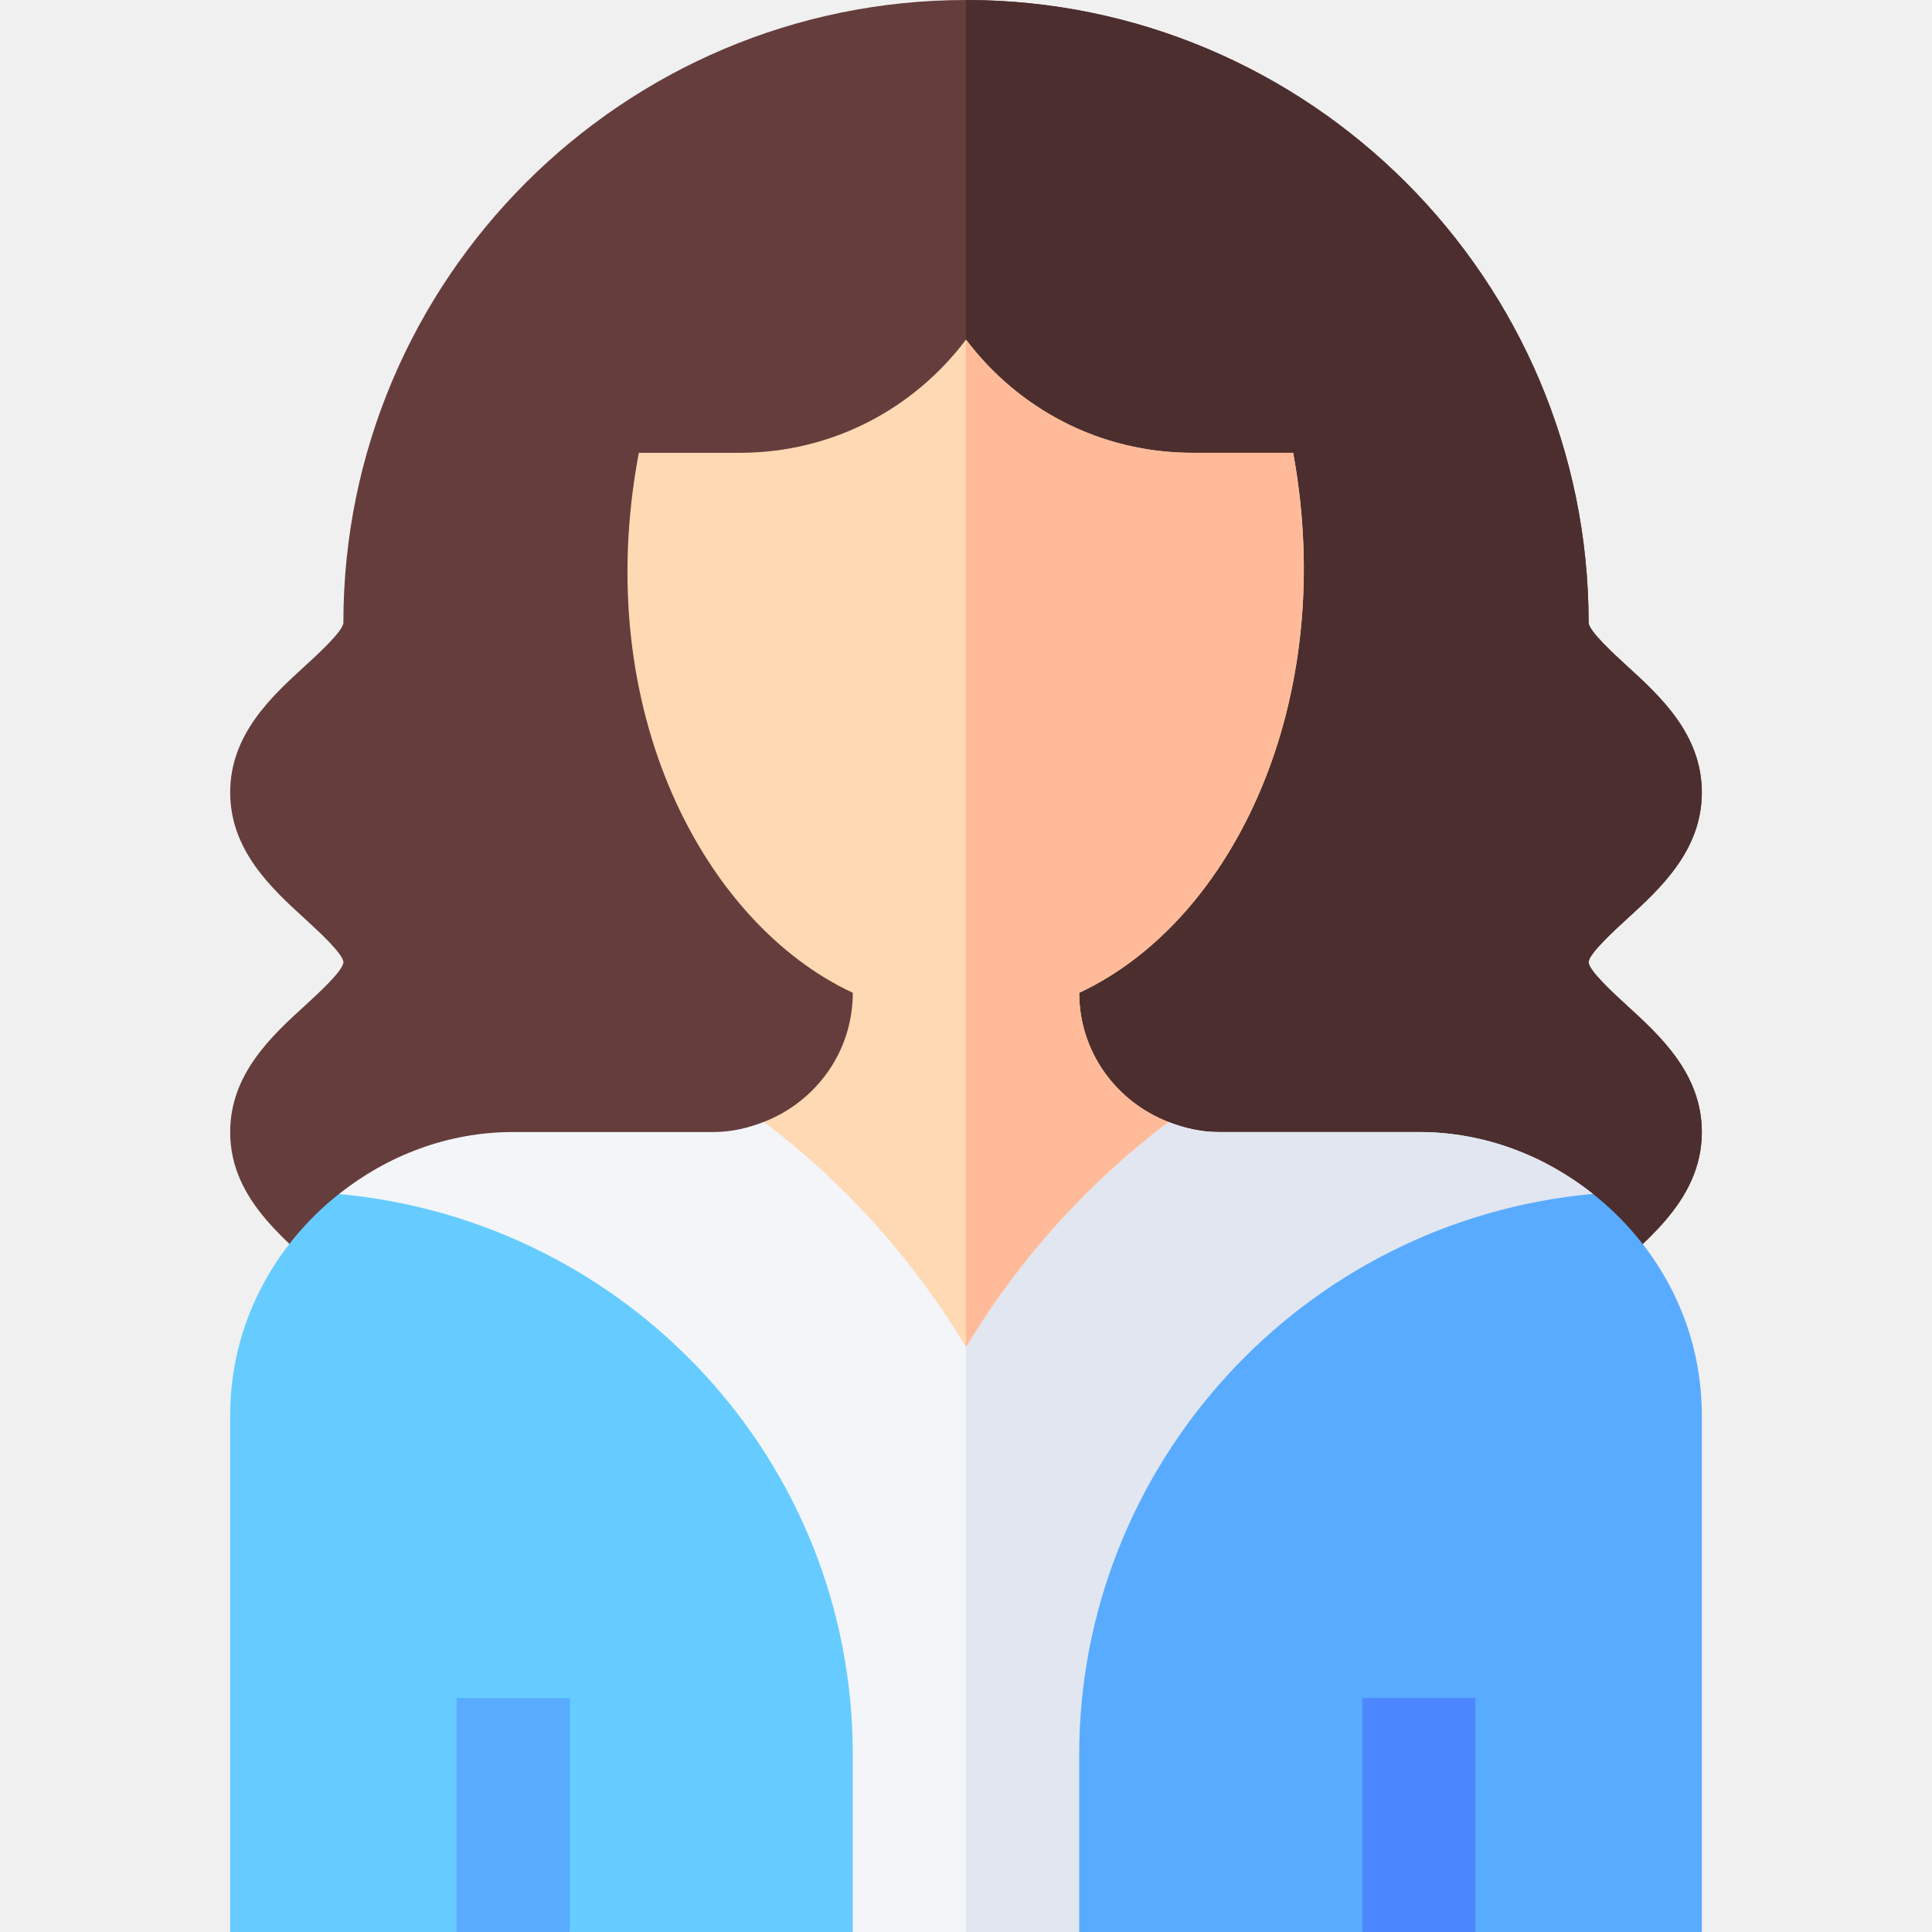
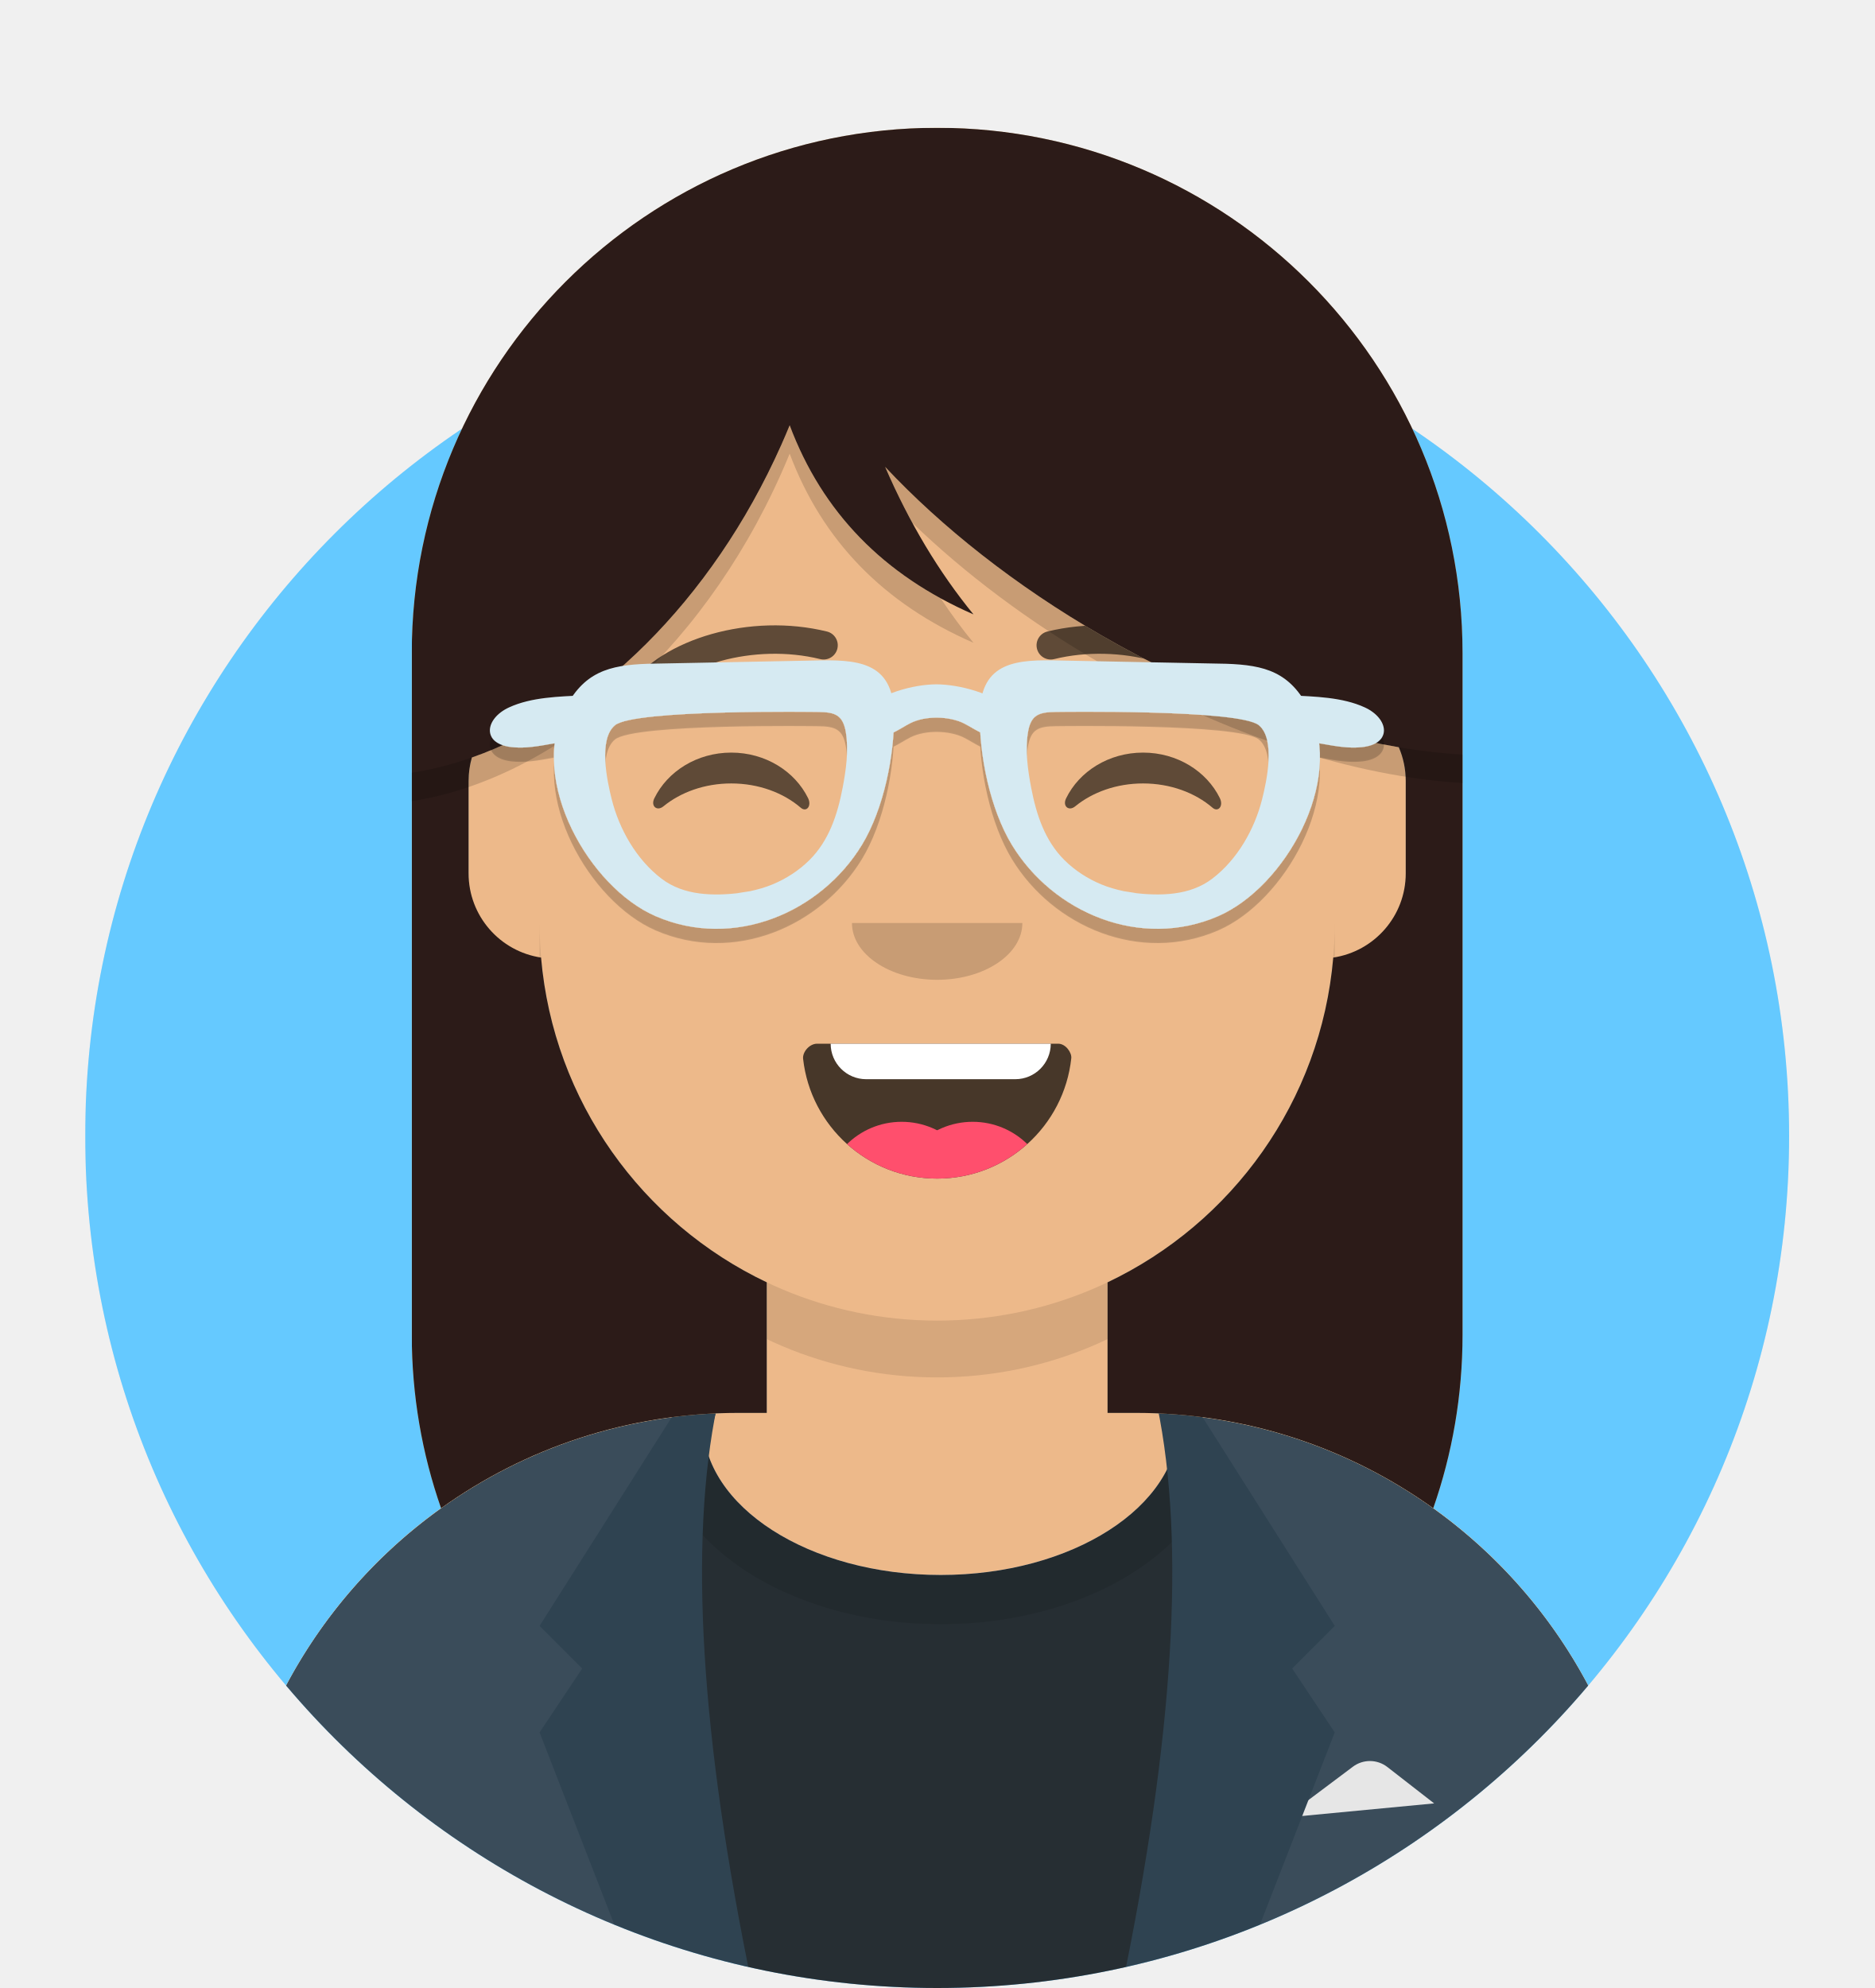
- <svg xmlns="http://www.w3.org/2000/svg" id="Capa_1" enable-background="new 0 0 512 512" height="512" viewBox="0 0 512 512" width="512">
-   <g>
-     <path d="m431.107 266.426c-3.281-3.003-10.107-9.243-10.107-11.426s6.826-8.423 10.107-11.426c8.877-8.1 19.893-18.178 19.893-33.574s-11.016-25.474-19.893-33.574c-3.281-3.003-10.107-9.243-10.107-11.426 0-90.981-74.033-165-165-165s-165 74.019-165 165c0 2.183-6.826 8.423-10.107 11.426-8.877 8.1-19.893 18.178-19.893 33.574s11.016 25.474 19.893 33.574c3.281 3.003 10.107 9.243 10.107 11.426s-6.826 8.423-10.107 11.426c-8.877 8.1-19.893 18.178-19.893 33.574 0 18.849 16.326 29.431 25.869 39.272h169.131 169.131c8.935-9.215 25.869-20.154 25.869-39.272 0-15.396-11.016-25.474-19.893-33.574z" fill="#663d3d" />
-     <path d="m451 300c0-15.396-11.016-25.474-19.893-33.574-3.281-3.003-10.107-9.243-10.107-11.426s6.826-8.423 10.107-11.426c8.877-8.1 19.893-18.178 19.893-33.574s-11.016-25.474-19.893-33.574c-3.281-3.003-10.107-9.243-10.107-11.426 0-90.981-74.033-165-165-165v339.272h169.131c8.935-9.215 25.869-20.154 25.869-39.272z" fill="#4d2e2e" />
-     <path d="m376 300h-53.101c-4.711 0-9.135-1.071-13.275-2.675l-53.624 29.672-53.557-29.687c-4.156 1.62-8.608 2.69-13.343 2.69h-53.1c-17.476 0-33.395 6.308-46.181 16.426l136.181 195.574h30 30l136.141-195.608c-12.781-10.099-28.684-16.392-46.141-16.392z" fill="#f3f5f9" />
-     <path d="m422.141 316.392c-12.781-10.099-28.684-16.392-46.141-16.392h-53.101c-4.711 0-9.135-1.071-13.275-2.675l-53.624 29.672v185.003h30z" fill="#e1e6f0" />
-     <g>
-       <path d="m89.819 316.426c-17.397 13.768-28.819 34.8-28.819 58.574v137h60l15-32 15 32h75v-47c0-78.089-59.854-141.55-136.181-148.574z" fill="#6cf" />
-       <path d="m121 450h30v62h-30z" fill="#59abff" />
+ <svg xmlns="http://www.w3.org/2000/svg" xmlns:xlink="http://www.w3.org/1999/xlink" width="264px" height="280px" viewBox="0 0 264 280" version="1.1">
+   <defs>
+     <circle id="react-path-1" cx="120" cy="120" r="120" />
+     <path d="M12,160 C12,226.274 65.726,280 132,280 C198.274,280 252,226.274 252,160 L264,160 L264,-1.42108547e-14 L-3.19744231e-14,-1.42108547e-14 L-3.19744231e-14,160 L12,160 Z" id="react-path-2" />
+     <path d="M124,144.611 L124,163 L128,163 L128,163 C167.765,163 200,195.235 200,235 L200,244 L0,244 L0,235 C-4.86974701e-15,195.235 32.235,163 72,163 L72,163 L76,163 L76,144.611 C58.763,136.422 46.372,119.687 44.305,99.881 C38.48,99.058 34,94.052 34,88 L34,74 C34,68.054 38.325,63.118 44,62.166 L44,56 L44,56 C44,25.072 69.072,5.68137151e-15 100,0 L100,0 L100,0 C130.928,-5.68137151e-15 156,25.072 156,56 L156,62.166 C161.675,63.118 166,68.054 166,74 L166,88 C166,94.052 161.52,99.058 155.695,99.881 C153.628,119.687 141.237,136.422 124,144.611 Z" id="react-path-3" />
+   </defs>
+   <g id="Avataaar" stroke="none" stroke-width="1" fill="none" fill-rule="evenodd">
+     <g transform="translate(-825, -1100)" id="Avataaar/Circle">
+       <g transform="translate(825, 1100)">
+         <g id="Circle" stroke-width="1" fill-rule="evenodd" transform="translate(12, 40)">
+           <mask id="react-mask-4" fill="white">
+             <use xlink:href="#react-path-1" />
+           </mask>
+           <use id="Circle-Background" fill="#E6E6E6" xlink:href="#react-path-1" />
+           <g id="Color/Palette/Blue-01" mask="url(#react-mask-4)" fill="#65C9FF">
+             <rect id="🖍Color" x="0" y="0" width="240" height="240" />
+           </g>
+         </g>
+         <mask id="react-mask-5" fill="white">
+           <use xlink:href="#react-path-2" />
+         </mask>
+         <g id="Mask" />
+         <g id="Avataaar" stroke-width="1" fill-rule="evenodd" mask="url(#react-mask-5)">
+           <g id="Body" transform="translate(32, 36)">
+             <mask id="react-mask-6" fill="white">
+               <use xlink:href="#react-path-3" />
+             </mask>
+             <use fill="#D0C6AC" xlink:href="#react-path-3" />
+             <g id="Skin/👶🏽-03-Brown" mask="url(#react-mask-6)" fill="#EDB98A">
+               <g transform="translate(0, 0)" id="Color">
+                 <rect x="0" y="0" width="264" height="280" />
+               </g>
+             </g>
+             <path d="M156,79 L156,102 C156,132.928 130.928,158 100,158 C69.072,158 44,132.928 44,102 L44,79 L44,94 C44,124.928 69.072,150 100,150 C130.928,150 156,124.928 156,94 L156,79 Z" id="Neck-Shadow" fill-opacity="0.1" fill="#000000" mask="url(#react-mask-6)" />
+           </g>
+           <g id="Clothing/Blazer-+-Shirt" transform="translate(0, 170)">
+             <defs>
+               <path d="M133.96,0.295 C170.936,3.325 200,34.294 200,72.052 L200,81 L0,81 L0,72.052 C1.22536245e-14,33.953 29.592,2.765 67.045,0.22 C67.015,0.593 67,0.969 67,1.348 C67,13.211 81.998,22.828 100.5,22.828 C119.002,22.828 134,13.211 134,1.348 C134,0.995 133.987,0.644 133.96,0.295 Z" id="react-path-7" />
+             </defs>
+             <g id="Shirt" transform="translate(32, 29)">
+               <mask id="react-mask-8" fill="white">
+                 <use xlink:href="#react-path-7" />
+               </mask>
+               <use id="Clothes" fill="#E6E6E6" xlink:href="#react-path-7" />
+               <g id="Color/Palette/Black" mask="url(#react-mask-8)" fill="#262E33">
+                 <g transform="translate(-32, -29)" id="🖍Color">
+                   <rect x="0" y="0" width="264" height="110" />
+                 </g>
+               </g>
+               <g id="Shadowy" opacity="0.6" mask="url(#react-mask-8)" fill-opacity="0.16" fill="#000000">
+                 <g transform="translate(60, -25)" id="Hola-👋🏼">
+                   <ellipse cx="40.5" cy="27.848" rx="39.635" ry="26.914" />
+                 </g>
+               </g>
+             </g>
+             <g id="Blazer" transform="translate(32, 28)">
+               <path d="M68.785,1.122 C30.512,2.804 -1.89486556e-14,34.365 -1.42108547e-14,73.052 L0,73.052 L0,82 L69.362,82 C65.961,69.92 64,55.709 64,40.5 C64,26.173 65.74,12.731 68.785,1.122 Z M131.638,82 L200,82 L200,73.052 C200,34.707 170.025,3.363 132.229,1.174 C135.265,12.771 137,26.194 137,40.5 C137,55.709 135.039,69.92 131.638,82 Z" id="Saco" fill="#3A4C5A" />
+               <path d="M149,58 L158.556,50.833 L158.556,50.833 C159.999,49.751 161.988,49.768 163.412,50.876 L170,56 L149,58 Z" id="Pocket-hanky" fill="#E6E6E6" />
+               <path d="M69,1.13686838e-13 C65,19.333 66.667,46.667 74,82 L58,82 L44,46 L50,37 L44,31 L63,1 C65.028,0.369 67.028,0.036 69,1.13686838e-13 Z" id="Wing" fill="#2F4351" />
+               <path d="M151,1.13686838e-13 C147,19.333 148.667,46.667 156,82 L140,82 L126,46 L132,37 L126,31 L145,1 C147.028,0.369 149.028,0.036 151,1.13686838e-13 Z" id="Wing" fill="#2F4351" transform="translate(141, 41) scale(-1, 1) translate(-141, -41) " />
+             </g>
+           </g>
+           <g id="Face" transform="translate(76, 82)" fill="#000000">
+             <g id="Mouth/Smile" transform="translate(2, 52)">
+               <defs>
+                 <path d="M35.118,15.128 C36.176,24.62 44.226,32 54,32 C63.804,32 71.874,24.574 72.892,15.04 C72.974,14.273 72.117,13 71.043,13 C56.149,13 44.738,13 37.087,13 C36.007,13 35.012,14.178 35.118,15.128 Z" id="react-path-111" />
+               </defs>
+               <mask id="react-mask-112" fill="white">
+                 <use xlink:href="#react-path-111" />
+               </mask>
+               <use id="Mouth" fill-opacity="0.7" fill="#000000" fill-rule="evenodd" xlink:href="#react-path-111" />
+               <rect id="Teeth" fill="#FFFFFF" fill-rule="evenodd" mask="url(#react-mask-112)" x="39" y="2" width="31" height="16" rx="5" />
+               <g id="Tongue" stroke-width="1" fill-rule="evenodd" mask="url(#react-mask-112)" fill="#FF4F6D">
+                 <g transform="translate(38, 24)">
+                   <circle cx="11" cy="11" r="11" />
+                   <circle cx="21" cy="11" r="11" />
+                 </g>
+               </g>
+             </g>
+             <g id="Nose/Default" transform="translate(28, 40)" fill-opacity="0.16">
+               <path d="M16,8 C16,12.418 21.373,16 28,16 L28,16 C34.627,16 40,12.418 40,8" id="Nose" />
+             </g>
+             <g id="Eyes/Happy-😁" transform="translate(0, 8)" fill-opacity="0.6">
+               <path d="M16.16,22.447 C18.007,18.649 22.164,16 26.998,16 C31.814,16 35.959,18.63 37.815,22.407 C38.367,23.529 37.582,24.447 36.791,23.767 C34.34,21.66 30.859,20.344 26.998,20.344 C23.257,20.344 19.874,21.579 17.438,23.572 C16.547,24.3 15.62,23.558 16.16,22.447 Z" id="Squint" />
+               <path d="M74.16,22.447 C76.007,18.649 80.164,16 84.998,16 C89.814,16 93.959,18.63 95.815,22.407 C96.367,23.529 95.582,24.447 94.791,23.767 C92.34,21.66 88.859,20.344 84.998,20.344 C81.257,20.344 77.874,21.579 75.438,23.572 C74.547,24.3 73.62,23.558 74.16,22.447 Z" id="Squint" />
+             </g>
+             <g id="Eyebrow/Outline/Default" fill-opacity="0.6">
+               <g id="I-Browse" transform="translate(12, 6)">
+                 <path d="M3.63,11.159 C7.545,5.65 18.278,2.561 27.523,4.831 C28.596,5.095 29.679,4.439 29.942,3.366 C30.206,2.293 29.55,1.21 28.477,0.947 C17.74,-1.69 5.312,1.887 0.37,8.841 C-0.27,9.742 -0.059,10.99 0.841,11.63 C1.742,12.27 2.99,12.059 3.63,11.159 Z" id="Eyebrow" fill-rule="nonzero" />
+                 <path d="M61.63,11.159 C65.545,5.65 76.278,2.561 85.523,4.831 C86.596,5.095 87.679,4.439 87.942,3.366 C88.206,2.293 87.55,1.21 86.477,0.947 C75.74,-1.69 63.312,1.887 58.37,8.841 C57.73,9.742 57.941,10.99 58.841,11.63 C59.742,12.27 60.99,12.059 61.63,11.159 Z" id="Eyebrow" fill-rule="nonzero" transform="translate(73.00015, 6.039198) scale(-1, 1) translate(-73.00015, -6.039198) " />
+               </g>
+             </g>
+           </g>
+           <g id="Top" stroke-width="1" fill-rule="evenodd">
+             <defs>
+               <rect id="react-path-73" x="0" y="0" width="264" height="280" />
+               <path d="M8.461,88.694 C8.161,89.744 8,90.853 8,92 L8,105 C8,111.019 12.431,116.002 18.209,116.867 C19.952,137.115 32.469,154.283 50,162.611 L50,181 L46,181 L46,181 C30.381,181 15.924,185.973 4.125,194.423 C1.453,186.777 1.52589027e-14,178.558 1.42108547e-14,170 L0,74 L0,74 C-5.00501776e-15,33.131 33.131,7.50752664e-15 74,0 L74,0 L74,0 C114.869,-7.50752664e-15 148,33.131 148,74 L148,170 C148,178.558 146.547,186.777 143.875,194.423 C132.076,185.973 117.619,181 102,181 L102,181 L98,181 L98,162.611 C115.531,154.283 128.048,137.115 129.791,116.867 C135.569,116.002 140,111.019 140,105 L140,92 C140,90.311 139.651,88.703 139.021,87.245 C126.065,85.057 111.479,79.769 97.149,71.495 C85.017,64.491 74.646,56.258 66.67,47.752 C70.096,55.66 74.246,62.588 79.118,68.535 C66.443,63.012 57.813,54.132 53.227,41.896 C52.849,42.818 52.456,43.739 52.046,44.658 C42.207,66.758 25.591,82.682 8.461,88.694 Z" id="react-path-74" />
+               <path d="M65.18,77.737 C67.363,76.105 80.407,75.479 82.758,74.089 C83.492,73.655 84.061,73.216 84.5,72.78 C84.939,73.216 85.509,73.655 86.242,74.089 C88.593,75.479 101.637,76.105 103.82,77.737 C106.03,79.391 107.644,83.185 107.467,86.151 C107.255,89.71 103.361,98.203 93.672,99.181 C91.558,96.828 88.237,95.31 84.5,95.31 C80.763,95.31 77.442,96.828 75.328,99.181 C65.639,98.203 61.745,89.71 61.533,86.151 C61.357,83.185 62.97,79.391 65.18,77.737 M103.142,94.906 C103.143,94.906 103.145,94.905 103.146,94.905 C103.144,94.905 103.143,94.906 103.142,94.906 M65.845,94.901 C65.849,94.903 65.857,94.906 65.862,94.908 C65.857,94.906 65.851,94.903 65.845,94.901 M144.863,55.985 C144.474,50.03 143.278,44.152 142.234,38.286 C141.953,36.707 140.424,26 139.735,26 C139.502,35.109 138.702,44.08 137.67,53.139 C137.361,55.848 137.038,58.556 136.825,61.274 C136.654,63.47 136.96,66.122 136.428,68.246 C135.749,70.952 132.348,73.478 129.703,74.411 C123.103,76.737 117.598,67.108 111.961,64.291 C104.643,60.635 92.064,59.764 84.582,64.53 C76.936,59.764 64.357,60.635 57.039,64.291 C51.402,67.108 45.897,76.737 39.297,74.411 C36.652,73.478 33.25,70.952 32.572,68.246 C32.04,66.122 32.346,63.47 32.175,61.274 C31.962,58.556 31.639,55.848 31.33,53.139 C30.298,44.08 29.497,35.109 29.265,26 C28.576,26 27.047,36.707 26.766,38.286 C25.722,44.152 24.526,50.03 24.138,55.985 C23.739,62.105 24.215,68.167 25.47,74.163 C26.069,77.028 26.769,79.876 27.519,82.704 C28.353,85.847 27.199,91.966 27.572,95.192 C28.279,101.296 31.154,113.2 34.383,118.451 C35.944,120.989 37.773,122.574 39.816,124.619 C41.783,126.588 42.604,129.64 44.726,131.737 C48.682,135.645 54.446,137.971 60.366,138.543 C65.677,143.05 74.506,146 84.5,146 C94.495,146 103.323,143.05 108.635,138.543 C114.554,137.971 120.318,135.645 124.274,131.737 C126.396,129.64 127.217,126.588 129.184,124.619 C131.226,122.574 133.056,120.989 134.617,118.451 C137.846,113.2 140.721,101.296 141.428,95.192 C141.801,91.966 140.647,85.847 141.481,82.704 C142.232,79.876 142.931,77.028 143.531,74.163 C144.785,68.167 145.261,62.105 144.863,55.985 Z" id="react-path-75" />
+             </defs>
+             <mask id="react-mask-71" fill="white">
+               <use xlink:href="#react-path-73" />
+             </mask>
+             <g id="Mask" />
+             <g id="Top/Long-Hair/Straight-+-Strand" mask="url(#react-mask-71)">
+               <g transform="translate(-1, 0)">
+                 <g id="Hair" stroke-width="1" fill="none" fill-rule="evenodd" transform="translate(59, 18)">
+                   <mask id="react-mask-72" fill="white">
+                     <use xlink:href="#react-path-74" />
+                   </mask>
+                   <use fill="#ECC797" xlink:href="#react-path-74" />
+                   <g id="Skin/👶🏽-03-Brown" mask="url(#react-mask-72)" fill="#2C1B18">
+                     <g transform="translate(0, 0) " id="Color">
+                       <rect x="0" y="0" width="264" height="280" />
+                     </g>
+                   </g>
+                 </g>
+                 <path d="M59,102.419 L59,108.838 C78.945,105.75 99.59,88.39 111.046,62.658 C111.456,61.739 111.849,60.818 112.227,59.896 C116.232,70.582 123.321,78.708 133.496,84.274 C134.956,86.47 136.497,88.557 138.118,90.535 C125.443,85.012 116.813,76.132 112.227,63.896 C111.849,64.818 111.456,65.739 111.046,66.658 C99.59,92.39 78.945,109.75 59,112.838 L59,102.419 Z M207,101.14 L207,110.281 C192.047,109.413 173.901,103.745 156.149,93.495 C145.876,87.564 136.866,80.752 129.503,73.64 C128.138,71.129 126.86,68.5 125.67,65.752 C133.646,74.258 144.017,82.491 156.149,89.495 C173.901,99.745 192.047,105.413 207,106.281 L207,101.14 Z" id="Shadow" fill-opacity="0.16" fill="#000000" fill-rule="evenodd" />
+                 <g id="Top/_Resources/Prescription-01" fill="none" transform="translate(62, 85)" stroke-width="1">
+                   <defs>
+                     <filter x="-0.8%" y="-2.4%" width="101.5%" height="109.8%" filterUnits="objectBoundingBox" id="react-filter-97">
+                       <feOffset dx="0" dy="2" in="SourceAlpha" result="shadowOffsetOuter1" />
+                       <feColorMatrix values="0 0 0 0 0   0 0 0 0 0   0 0 0 0 0  0 0 0 0.2 0" type="matrix" in="shadowOffsetOuter1" result="shadowMatrixOuter1" />
+                       <feMerge>
+                         <feMergeNode in="shadowMatrixOuter1" />
+                         <feMergeNode in="SourceGraphic" />
+                       </feMerge>
+                     </filter>
+                   </defs>
+                   <g id="Glasses" filter="url(#react-filter-97)" transform="translate(8, 8)" fill="#D6EAF2">
+                     <path d="M46.249,7.275 C48.621,7.298 49.742,7.692 50.146,10.165 C50.555,12.671 50.157,15.487 49.685,17.955 C48.965,21.723 47.767,25.415 44.978,28.169 C43.508,29.619 41.717,30.775 39.811,31.564 C38.799,31.983 37.73,32.286 36.661,32.516 C36.349,32.583 33.682,32.95 35.318,32.764 C31.501,33.199 27.36,33.182 24.172,30.753 C20.64,28.06 18.22,23.8 17.157,19.556 C16.534,17.073 15.226,11.134 17.616,9.149 C20.353,6.875 46.249,7.275 46.249,7.275 L46.249,7.275 Z M22.218,0.49 C16.777,0.678 13.147,1.634 10.463,7.069 C5.546,17.03 13.963,31.969 23.352,36.039 C34.329,40.799 46.592,35.532 52.396,26.006 C55.469,20.962 57.022,13.323 56.922,7.504 C56.795,0.076 51.607,-0.13 45.509,0.034 L22.218,0.49 Z" id="Frame-Stuff" />
+                     <path d="M79.681,7.273 C77.309,7.295 76.188,7.689 75.784,10.163 C75.374,12.668 75.772,15.485 76.244,17.952 C76.965,21.72 78.163,25.412 80.952,28.166 C82.421,29.616 84.213,30.772 86.119,31.562 C87.131,31.981 88.2,32.284 89.268,32.513 C89.581,32.58 92.247,32.948 90.612,32.761 C94.429,33.197 98.57,33.179 101.757,30.75 C105.29,28.058 107.709,23.798 108.773,19.554 C109.396,17.071 110.703,11.132 108.314,9.147 C105.576,6.872 79.681,7.273 79.681,7.273 L79.681,7.273 Z M103.712,0.488 C109.152,0.675 112.783,1.632 115.466,7.067 C120.384,17.028 111.967,31.966 102.577,36.037 C91.6,40.797 79.338,35.529 73.534,26.004 C70.461,20.96 68.907,13.321 69.007,7.501 C69.135,0.074 74.323,-0.132 80.421,0.032 L103.712,0.488 Z" id="Frame-Stuff" />
+                     <path d="M13.197,4.927 C9.785,5.118 5.886,5.164 2.69,6.639 C-0.695,8.201 -1.218,11.739 3.049,12.226 C4.971,12.446 6.895,12.083 8.787,11.745 C10.337,11.468 12.442,11.558 13.906,10.966 C16.636,9.862 16.46,4.74 13.197,4.927" id="Frame-Stuff" />
+                     <path d="M112.735,4.927 C116.147,5.118 120.046,5.164 123.242,6.639 C126.626,8.201 127.149,11.739 122.882,12.226 C120.961,12.446 119.037,12.083 117.144,11.745 C115.595,11.468 113.49,11.558 112.025,10.966 C109.296,9.862 109.471,4.74 112.735,4.927" id="Frame-Stuff" />
+                     <path d="M73.109,7.013 C71.163,4.713 66.091,3.385 62.891,3.385 C59.691,3.385 54.768,4.713 52.822,7.013 C51.841,8.172 51.807,9.724 53.508,10.451 C55.626,11.357 57.517,9.714 59.213,8.855 C61.381,7.757 64.712,7.877 66.719,8.855 C68.427,9.688 70.305,11.357 72.423,10.451 C74.124,9.724 74.091,8.172 73.109,7.013" id="Frame-Stuff" />
+                   </g>
+                 </g>
+               </g>
+             </g>
+           </g>
+         </g>
+       </g>
    </g>
-     <g>
-       <path d="m422.141 316.392c-77.412 7.095-136.141 72.215-136.141 148.608v47h75l15-32 15 32h60v-137c0-23.793-11.44-44.843-28.859-58.608z" fill="#59abff" />
-       <path d="m361 450h30v62h-30z" fill="#4d87ff" />
-     </g>
-     <path d="m342.7 120h-26.7c-24.6 0-46.199-11.7-60-30-13.801 18.3-35.4 30-60 30h-26.7c-12.9 68.099 17.4 124.799 56.7 143.099 0 15.667-9.803 28.852-23.557 34.211 21.088 15.961 39.337 36.028 53.557 59.672 14.183-23.593 32.476-43.667 53.624-59.658-13.786-5.344-23.624-18.535-23.624-34.225 41.1-19.199 68.699-77.699 56.7-143.099z" fill="#ffd9b3" />
-     <path d="m309.624 297.325c-13.786-5.345-23.624-18.536-23.624-34.226 41.1-19.199 68.699-77.699 56.7-143.099h-26.7c-24.6 0-46.199-11.7-60-30v266.982c14.183-23.593 32.476-43.667 53.624-59.657z" fill="#fb9" />
  </g>
</svg>
